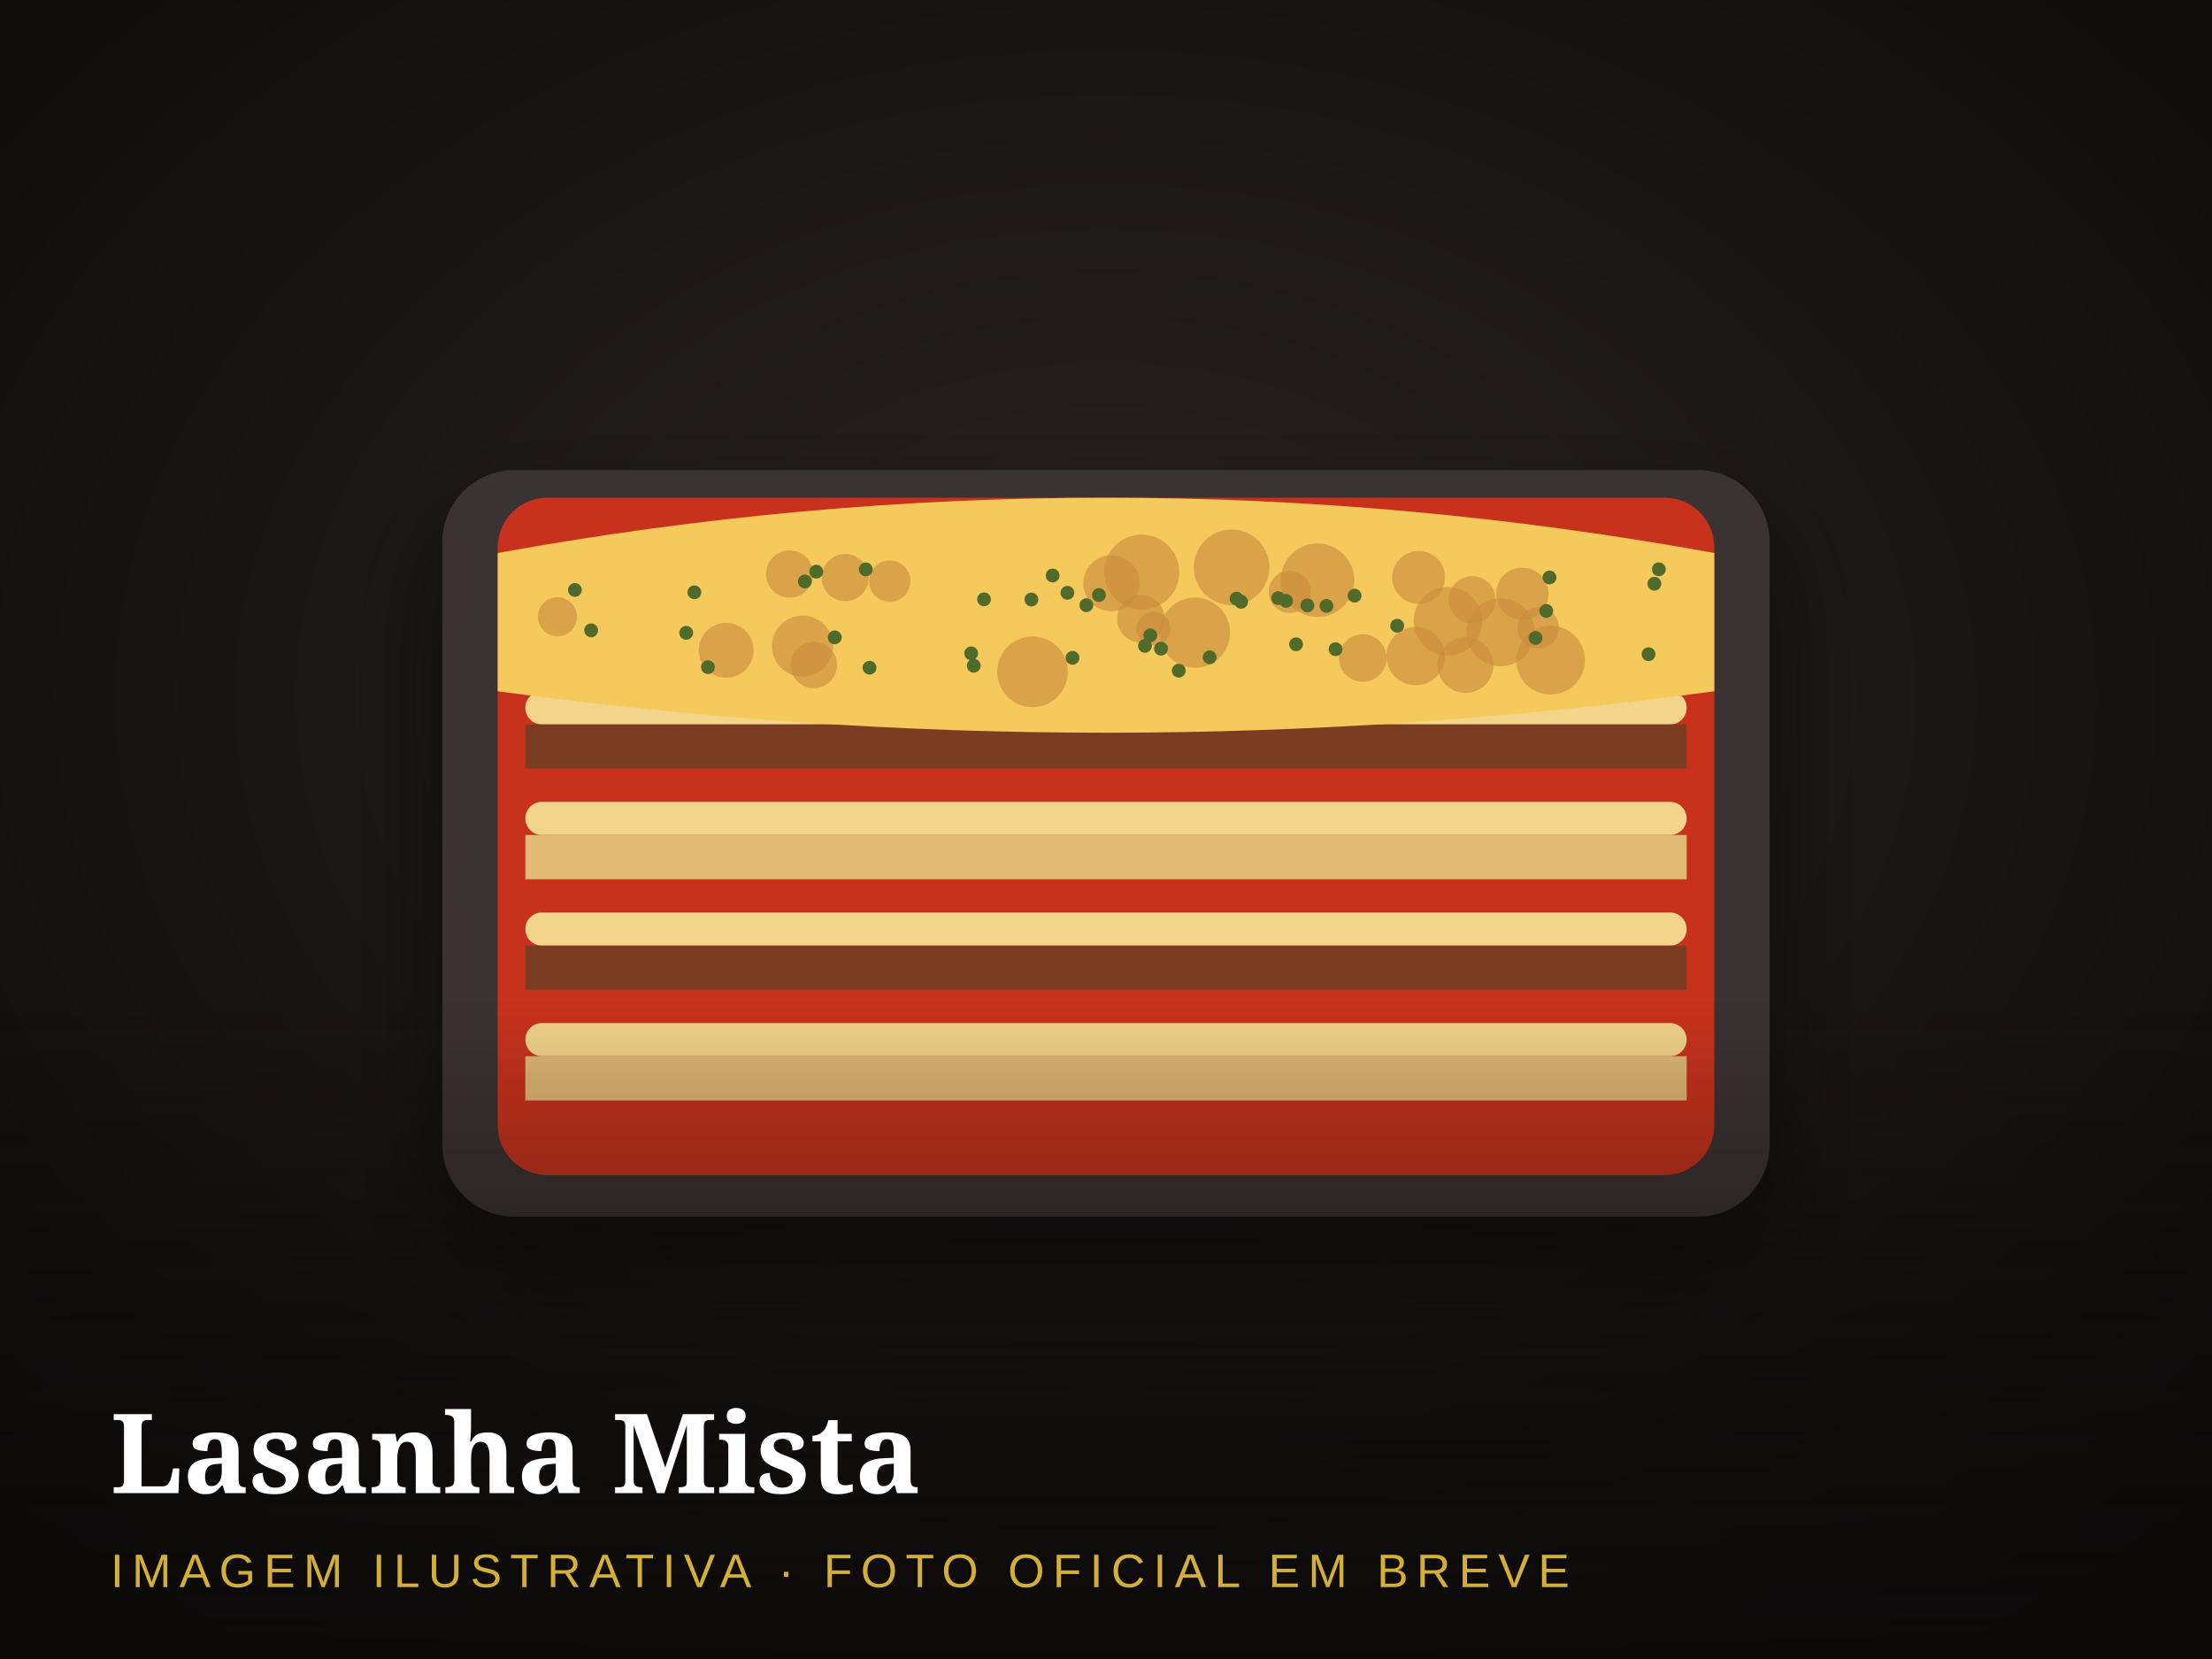
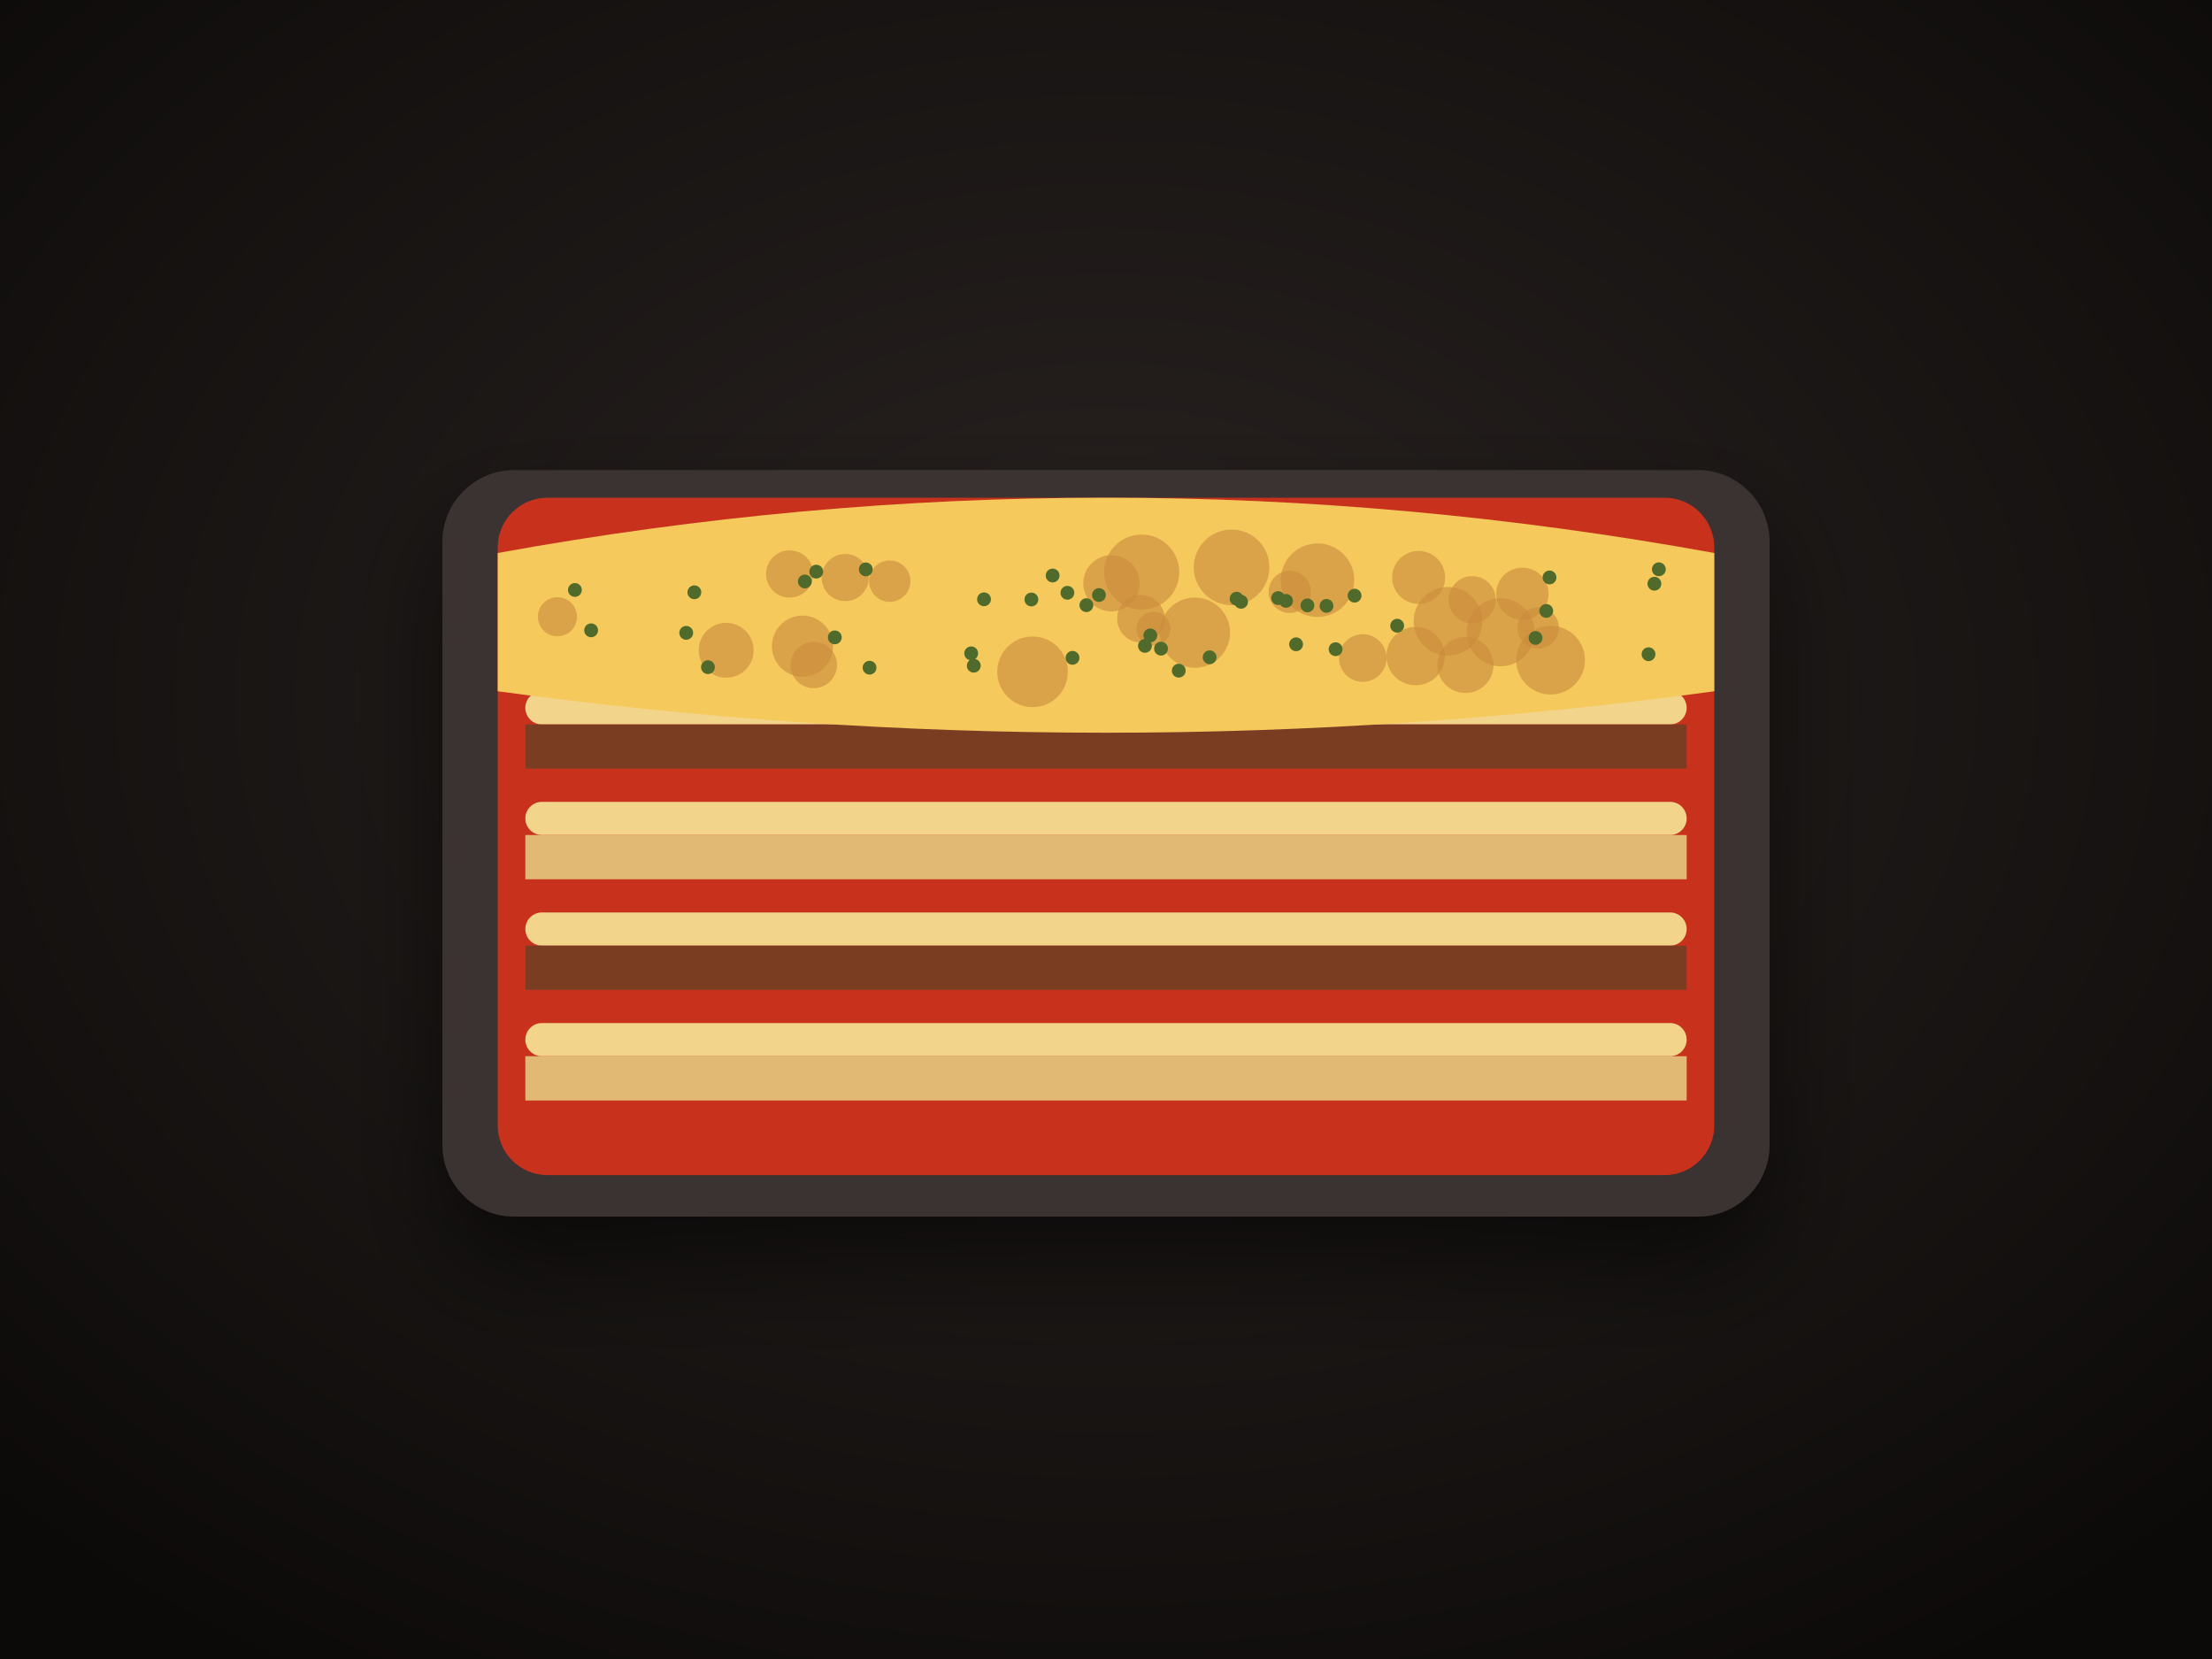
<svg xmlns="http://www.w3.org/2000/svg" viewBox="0 0 800 600" role="img" aria-label="Imagem ilustrativa: Lasanha Mista">
  <defs>
    <radialGradient id="bg" cx="50%" cy="42%" r="70%">
      <stop offset="0" stop-color="#2a2422" />
      <stop offset="1" stop-color="#0c0a09" />
    </radialGradient>
-     <linearGradient id="fade" x1="0" y1="0" x2="0" y2="1">
-       <stop offset="0.6" stop-color="#0c0a09" stop-opacity="0" />
-       <stop offset="1" stop-color="#0c0a09" stop-opacity="0.92" />
-     </linearGradient>
    <filter id="sh" x="-20%" y="-20%" width="140%" height="140%">
      <feDropShadow dx="0" dy="18" stdDeviation="18" flood-color="#000" flood-opacity="0.55" />
    </filter>
  </defs>
  <rect width="800" height="600" fill="url(#bg)" />
  <g filter="url(#sh)">
    <rect x="160" y="170" width="480" height="270" rx="26" fill="#3a3330" />
    <rect x="180" y="180" width="440" height="245" rx="18" fill="#c8331f" />
    <rect x="190" y="250" width="420" height="12" rx="6" fill="#f2d48a" />
    <rect x="190" y="262" width="420" height="16" fill="#7a3e24" />
    <rect x="190" y="290" width="420" height="12" rx="6" fill="#f2d48a" />
    <rect x="190" y="302" width="420" height="16" fill="#e2b874" />
    <rect x="190" y="330" width="420" height="12" rx="6" fill="#f2d48a" />
    <rect x="190" y="342" width="420" height="16" fill="#7a3e24" />
    <rect x="190" y="370" width="420" height="12" rx="6" fill="#f2d48a" />
    <rect x="190" y="382" width="420" height="16" fill="#e2b874" />
    <path d="M180 200 q220 -40 440 0 v50 q-220 30 -440 0z" fill="#f6c95b" />
    <circle cx="294.316" cy="240.485" r="8.409" fill="#c98a3c" fill-opacity=".6" />
    <circle cx="321.79" cy="210.182" r="7.482" fill="#c98a3c" fill-opacity=".6" />
    <circle cx="523.683" cy="224.709" r="12.42" fill="#c98a3c" fill-opacity=".6" />
    <circle cx="466.458" cy="214.042" r="7.644" fill="#c98a3c" fill-opacity=".6" />
    <circle cx="532.452" cy="216.9" r="8.526" fill="#c98a3c" fill-opacity=".6" />
    <circle cx="560.793" cy="238.752" r="12.431" fill="#c98a3c" fill-opacity=".6" />
    <circle cx="476.492" cy="209.843" r="13.307" fill="#c98a3c" fill-opacity=".6" />
    <circle cx="492.867" cy="237.982" r="8.609" fill="#c98a3c" fill-opacity=".6" />
    <circle cx="285.593" cy="207.59" r="8.55" fill="#c98a3c" fill-opacity=".6" />
    <circle cx="401.968" cy="210.951" r="10.181" fill="#c98a3c" fill-opacity=".6" />
    <circle cx="445.421" cy="205.197" r="13.683" fill="#c98a3c" fill-opacity=".6" />
    <circle cx="262.636" cy="235.186" r="9.934" fill="#c98a3c" fill-opacity=".6" />
    <circle cx="511.984" cy="237.289" r="10.556" fill="#c98a3c" fill-opacity=".6" />
    <circle cx="550.582" cy="214.767" r="9.483" fill="#c98a3c" fill-opacity=".6" />
    <circle cx="542.718" cy="228.677" r="12.3" fill="#c98a3c" fill-opacity=".6" />
    <circle cx="417.165" cy="227.389" r="6.133" fill="#c98a3c" fill-opacity=".6" />
    <circle cx="412.626" cy="223.774" r="8.601" fill="#c98a3c" fill-opacity=".6" />
    <circle cx="373.442" cy="242.978" r="12.775" fill="#c98a3c" fill-opacity=".6" />
    <circle cx="432.161" cy="228.811" r="12.708" fill="#c98a3c" fill-opacity=".6" />
    <circle cx="513.065" cy="208.837" r="9.586" fill="#c98a3c" fill-opacity=".6" />
    <circle cx="529.994" cy="240.496" r="10.143" fill="#c98a3c" fill-opacity=".6" />
    <circle cx="556.328" cy="227.092" r="7.476" fill="#c98a3c" fill-opacity=".6" />
    <circle cx="305.687" cy="208.88" r="8.527" fill="#c98a3c" fill-opacity=".6" />
    <circle cx="412.914" cy="206.908" r="13.578" fill="#c98a3c" fill-opacity=".6" />
    <circle cx="201.61" cy="223.056" r="7.069" fill="#c98a3c" fill-opacity=".6" />
    <circle cx="290.239" cy="233.697" r="11.057" fill="#c98a3c" fill-opacity=".6" />
    <circle cx="472.843" cy="218.957" r="2.5" fill="#4f6b2b" />
    <circle cx="599.941" cy="205.892" r="2.5" fill="#4f6b2b" />
    <circle cx="468.75" cy="233.014" r="2.5" fill="#4f6b2b" />
    <circle cx="416.023" cy="229.81" r="2.5" fill="#4f6b2b" />
    <circle cx="207.921" cy="213.367" r="2.5" fill="#4f6b2b" />
    <circle cx="419.896" cy="234.595" r="2.5" fill="#4f6b2b" />
    <circle cx="598.337" cy="211.112" r="2.5" fill="#4f6b2b" />
    <circle cx="462.245" cy="216.304" r="2.5" fill="#4f6b2b" />
    <circle cx="352.171" cy="240.762" r="2.5" fill="#4f6b2b" />
    <circle cx="386.042" cy="214.392" r="2.5" fill="#4f6b2b" />
    <circle cx="392.898" cy="218.87" r="2.5" fill="#4f6b2b" />
    <circle cx="559.211" cy="220.95" r="2.5" fill="#4f6b2b" />
    <circle cx="448.852" cy="217.654" r="2.5" fill="#4f6b2b" />
    <circle cx="291.088" cy="210.306" r="2.5" fill="#4f6b2b" />
    <circle cx="256.043" cy="241.288" r="2.5" fill="#4f6b2b" />
    <circle cx="387.889" cy="237.915" r="2.5" fill="#4f6b2b" />
    <circle cx="426.311" cy="242.556" r="2.5" fill="#4f6b2b" />
    <circle cx="596.217" cy="236.603" r="2.5" fill="#4f6b2b" />
    <circle cx="301.92" cy="230.517" r="2.5" fill="#4f6b2b" />
    <circle cx="397.446" cy="215.201" r="2.5" fill="#4f6b2b" />
    <circle cx="560.4" cy="208.837" r="2.5" fill="#4f6b2b" />
    <circle cx="555.345" cy="230.718" r="2.5" fill="#4f6b2b" />
    <circle cx="479.744" cy="219.133" r="2.5" fill="#4f6b2b" />
    <circle cx="248.18" cy="228.881" r="2.5" fill="#4f6b2b" />
    <circle cx="483.032" cy="234.793" r="2.5" fill="#4f6b2b" />
    <circle cx="489.893" cy="215.428" r="2.5" fill="#4f6b2b" />
    <circle cx="251.125" cy="214.209" r="2.5" fill="#4f6b2b" />
    <circle cx="373.012" cy="216.818" r="2.5" fill="#4f6b2b" />
    <circle cx="355.883" cy="216.748" r="2.5" fill="#4f6b2b" />
    <circle cx="447.231" cy="216.524" r="2.5" fill="#4f6b2b" />
    <circle cx="351.236" cy="236.291" r="2.5" fill="#4f6b2b" />
    <circle cx="313.12" cy="205.922" r="2.5" fill="#4f6b2b" />
    <circle cx="213.787" cy="227.962" r="2.5" fill="#4f6b2b" />
    <circle cx="414.082" cy="233.59" r="2.5" fill="#4f6b2b" />
    <circle cx="314.482" cy="241.482" r="2.5" fill="#4f6b2b" />
    <circle cx="380.696" cy="208.145" r="2.5" fill="#4f6b2b" />
    <circle cx="295.215" cy="206.745" r="2.5" fill="#4f6b2b" />
    <circle cx="437.487" cy="237.723" r="2.5" fill="#4f6b2b" />
    <circle cx="505.309" cy="226.3" r="2.5" fill="#4f6b2b" />
    <circle cx="465.106" cy="217.317" r="2.5" fill="#4f6b2b" />
  </g>
-   <rect width="800" height="600" fill="url(#fade)" />
-   <text x="40" y="540" font-family="Georgia, serif" font-size="40" font-weight="700" fill="#fff">Lasanha Mista</text>
-   <text x="40" y="574" font-family="Arial, sans-serif" font-size="17" letter-spacing="3" fill="#d4af37">IMAGEM ILUSTRATIVA · FOTO OFICIAL EM BREVE</text>
</svg>
